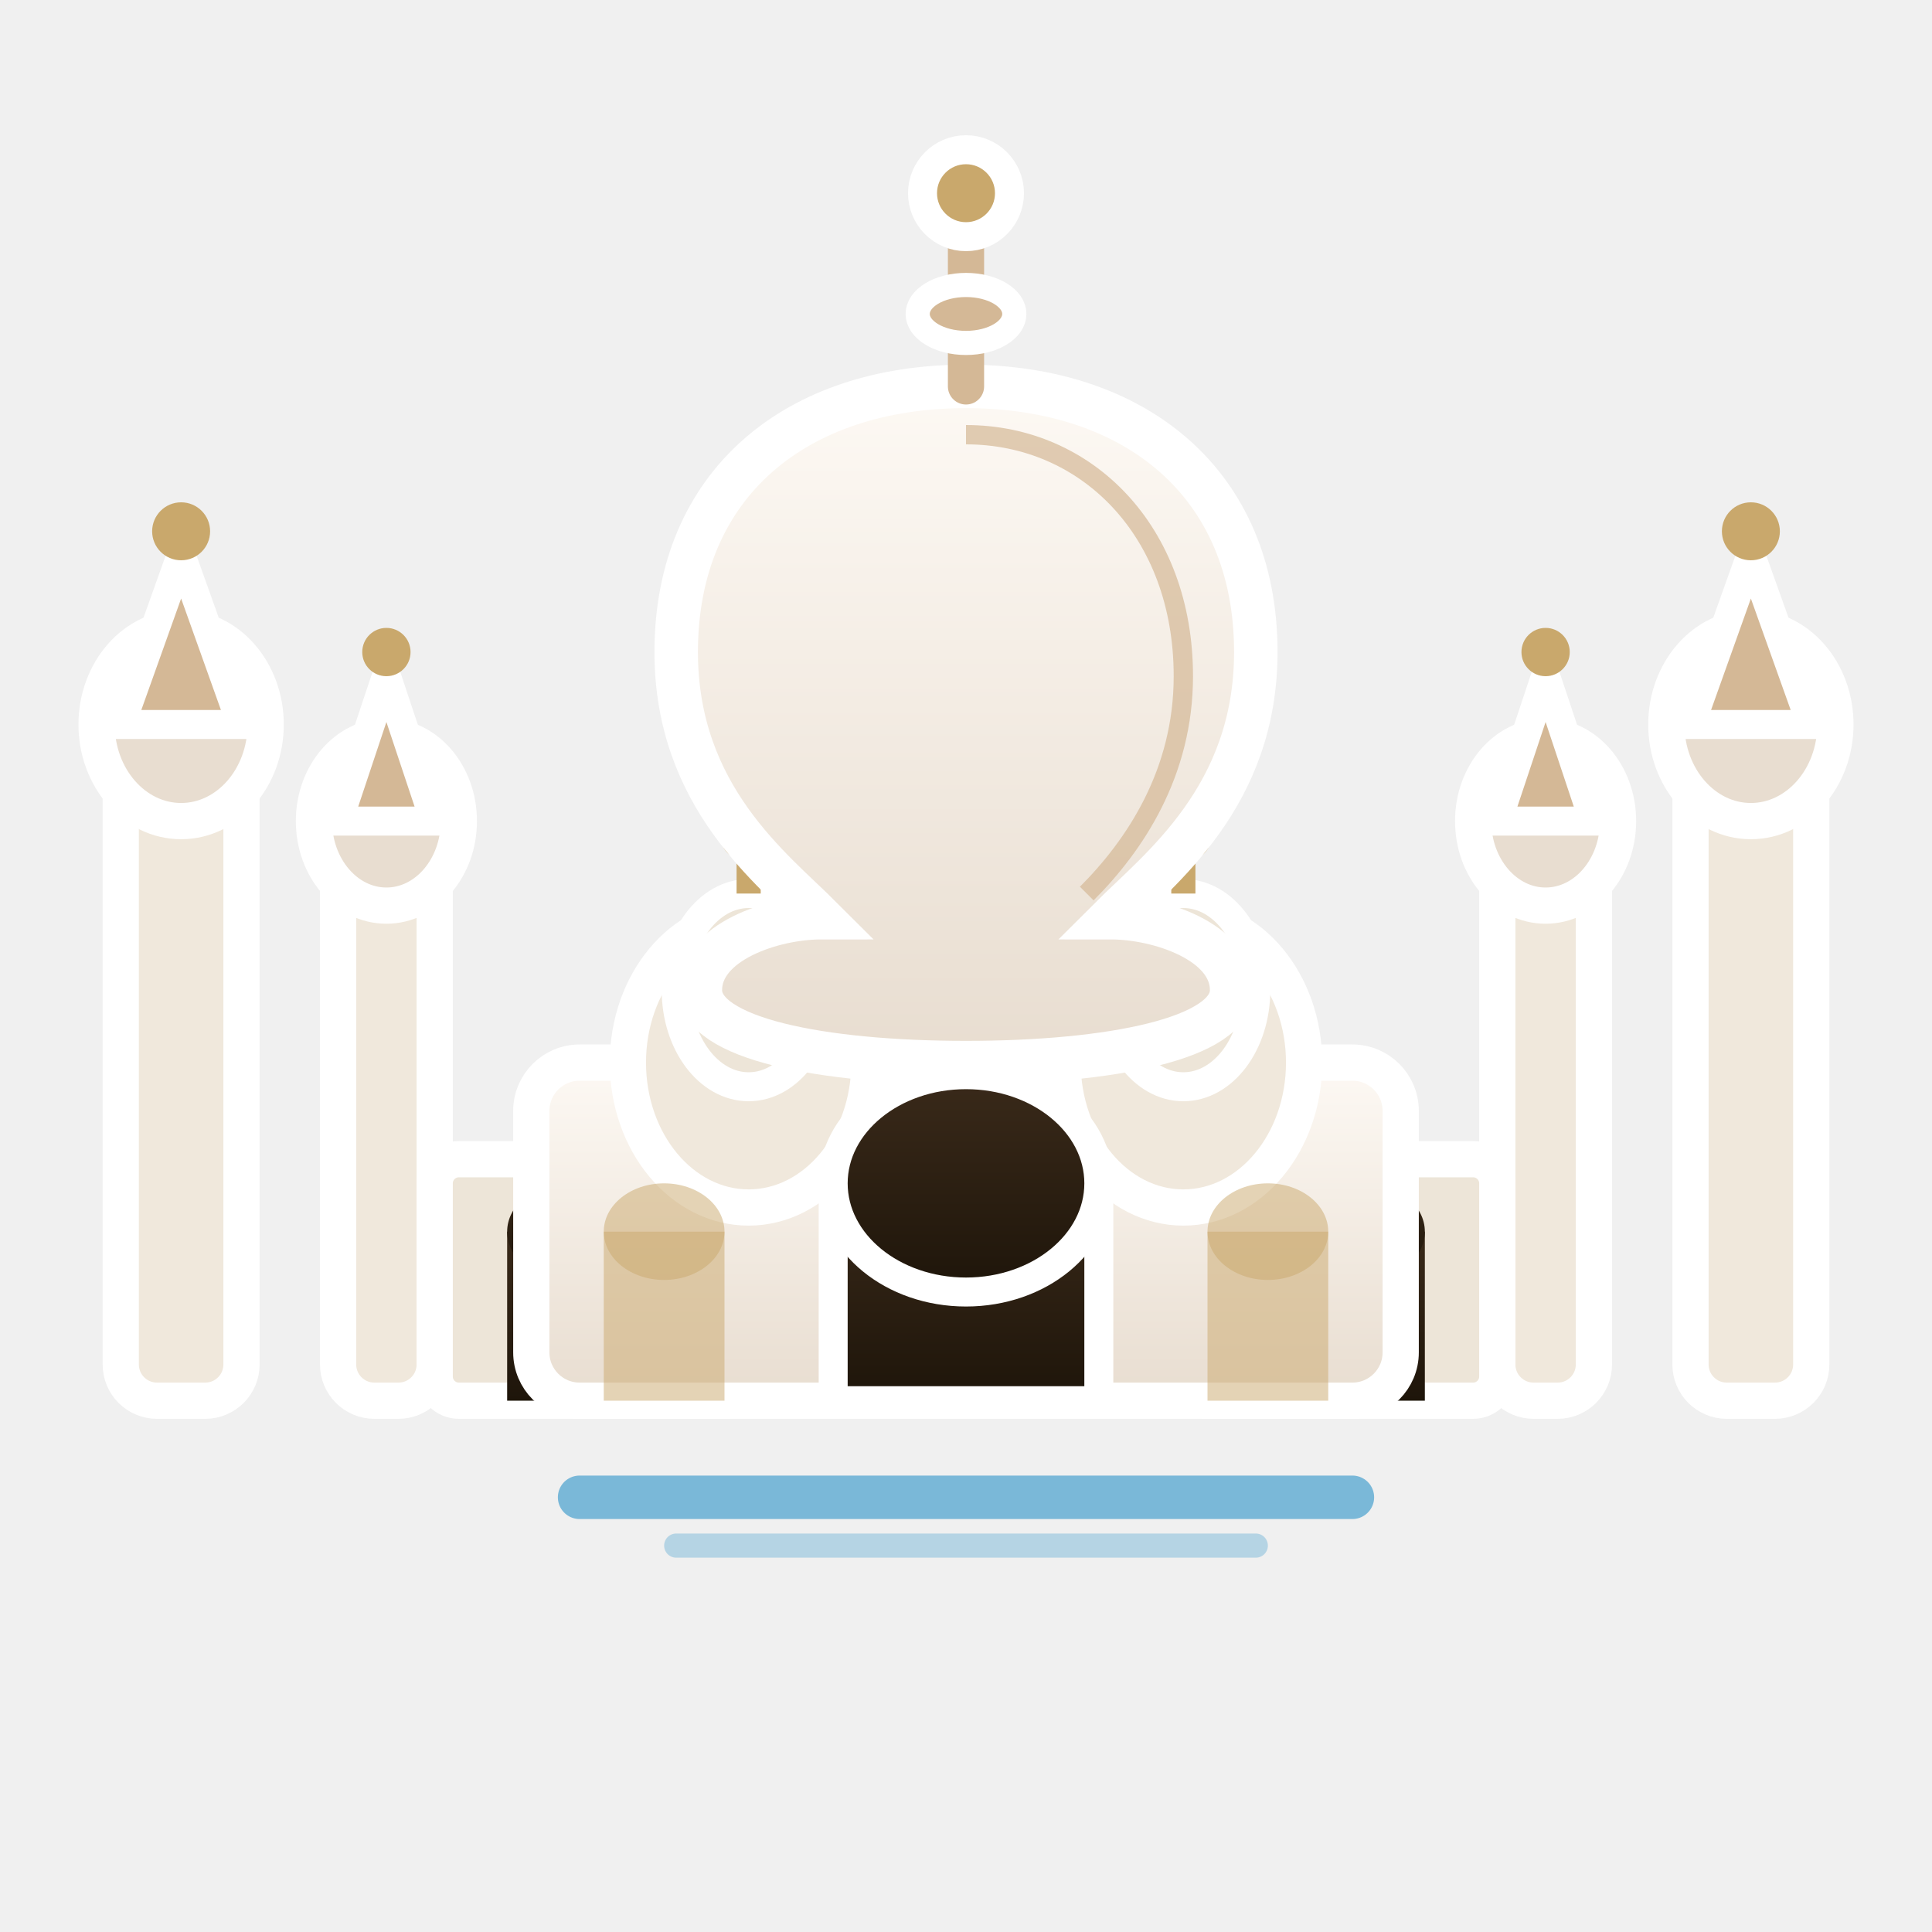
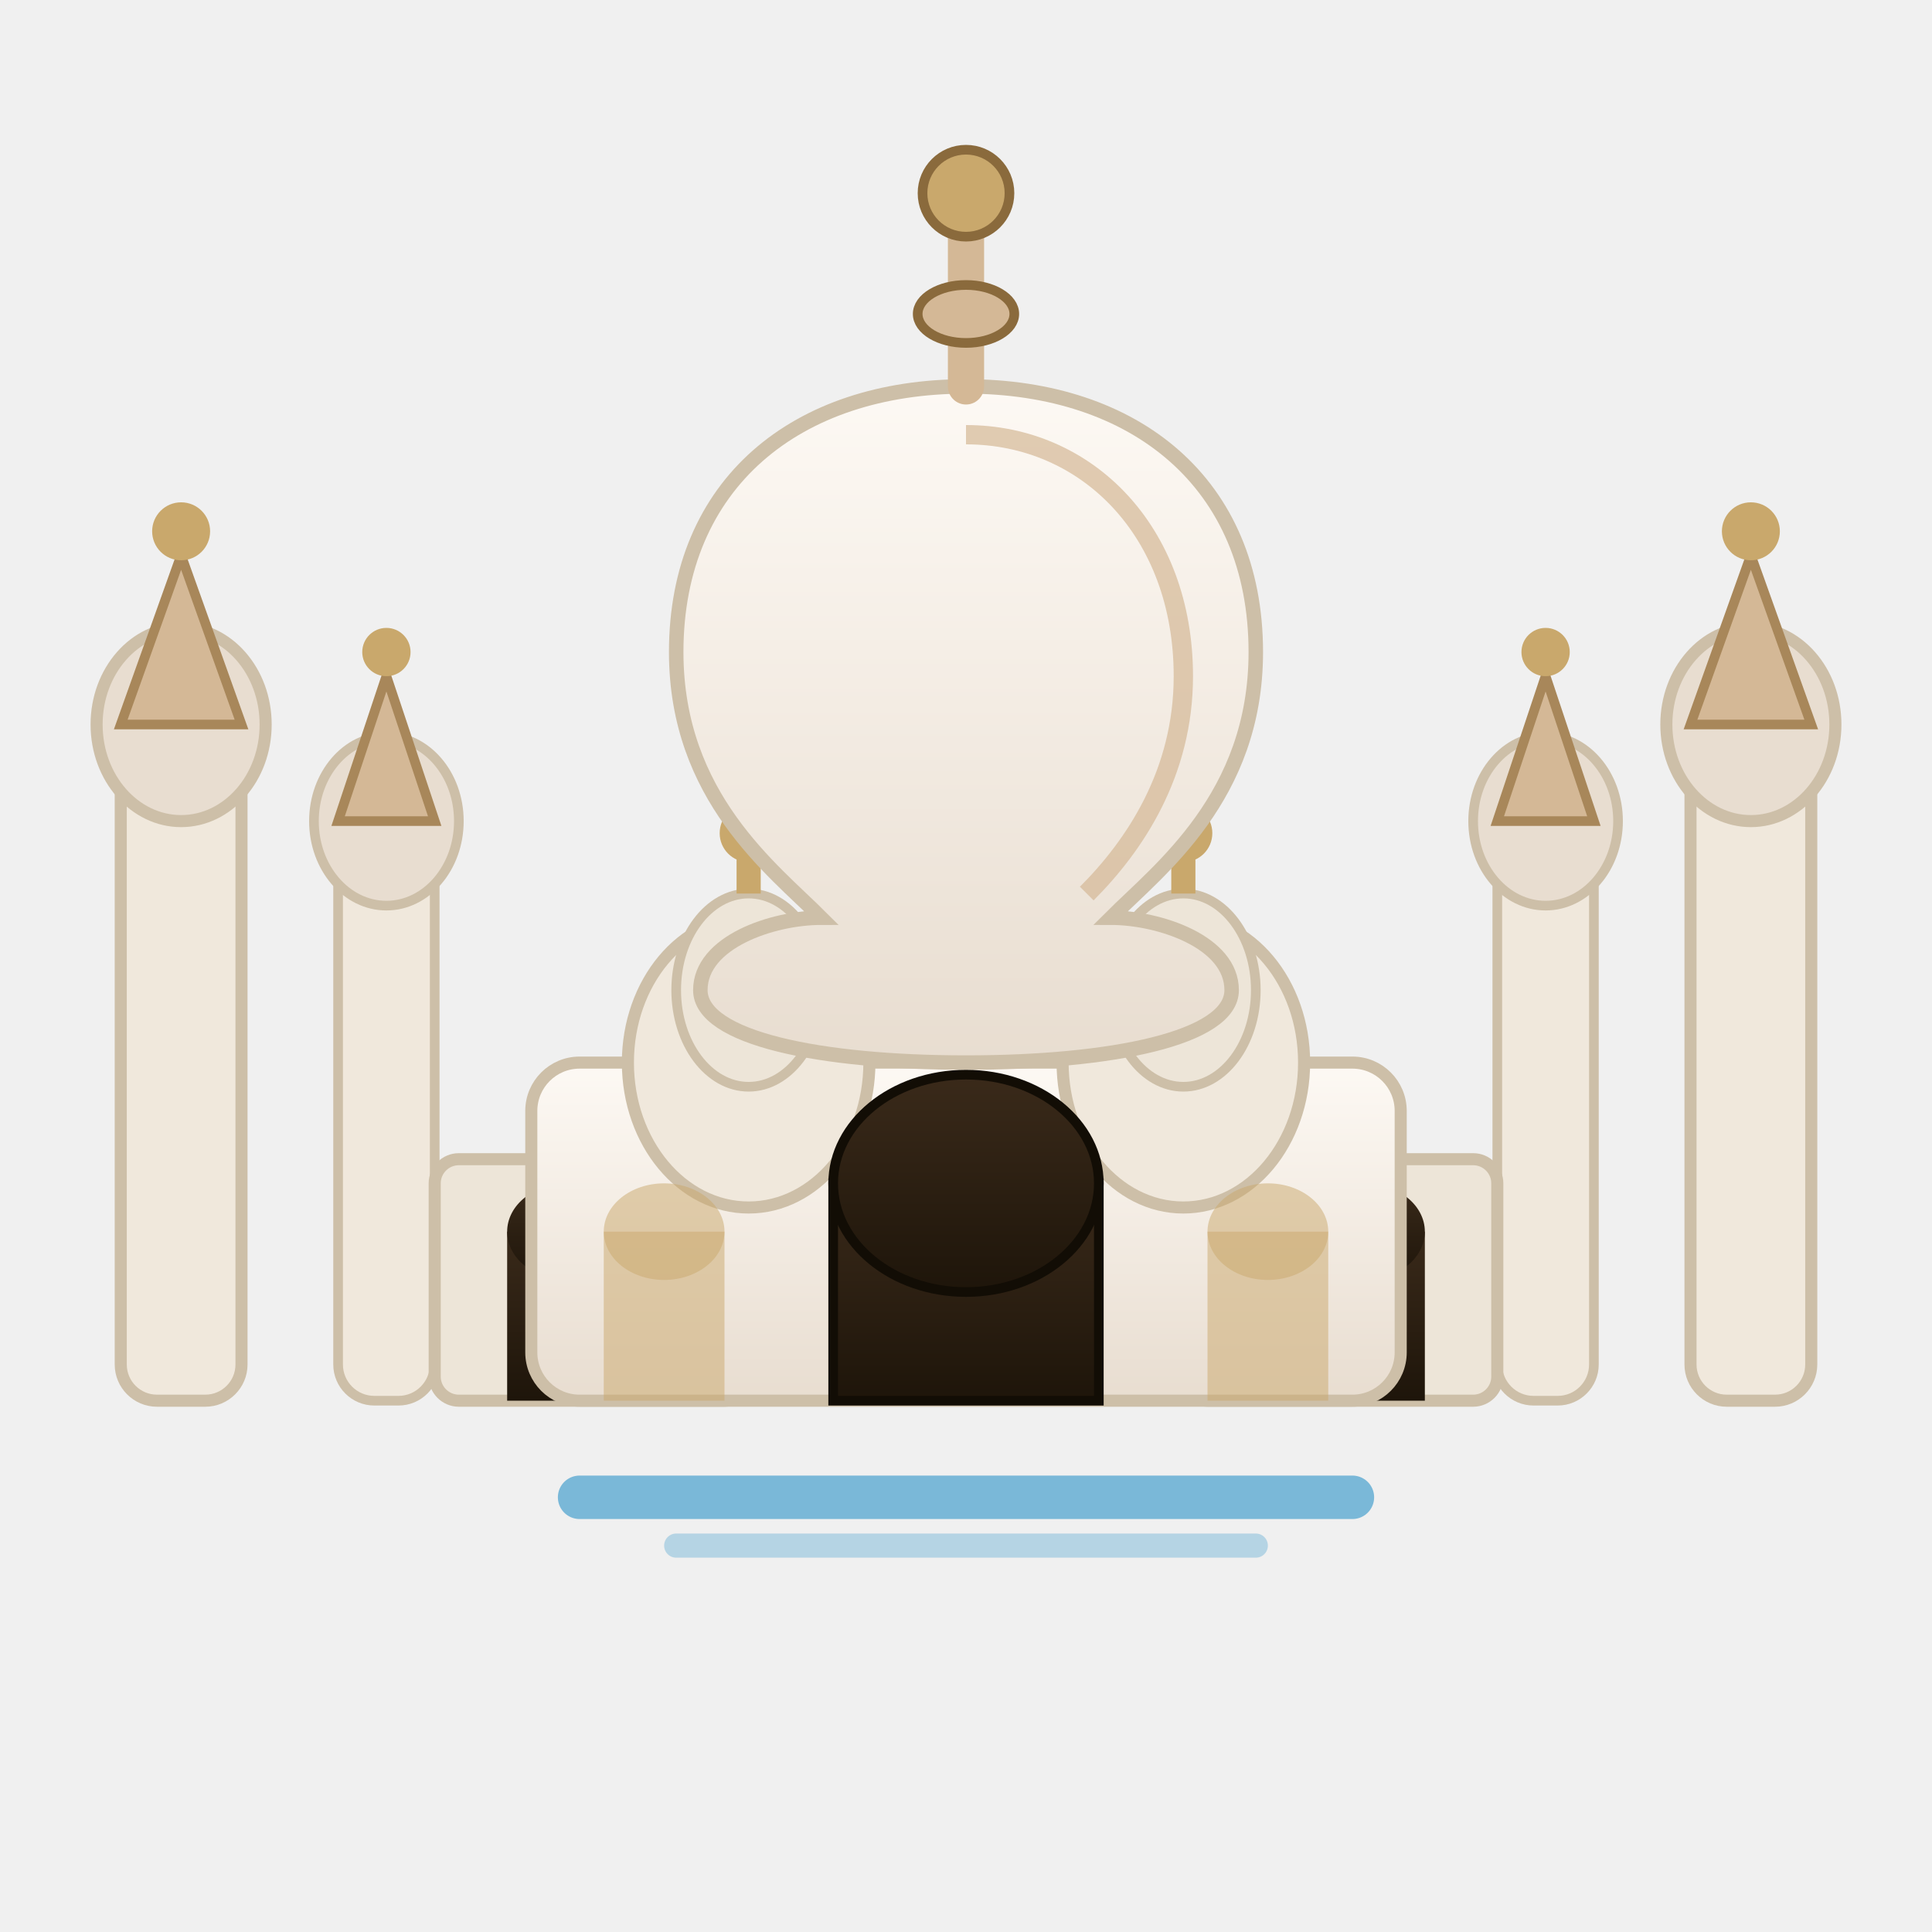
<svg xmlns="http://www.w3.org/2000/svg" viewBox="0 0 80 80">
  <defs>
    <linearGradient id="tj-dome" x1="0" y1="0" x2="0" y2="1">
      <stop offset="0%" stop-color="#fdf9f4" />
      <stop offset="100%" stop-color="#e8ddd0" />
    </linearGradient>
    <linearGradient id="tj-arch" x1="0" y1="0" x2="0" y2="1">
      <stop offset="0%" stop-color="#3a2a1a" />
      <stop offset="100%" stop-color="#1e150a" />
    </linearGradient>
  </defs>
-   <rect x="5" y="30" width="5" height="28" rx="1.5" fill="#f0e8dc" stroke="white" stroke-width="1.5" />
-   <ellipse cx="7.5" cy="30" rx="3.5" ry="4" fill="#e8ddd0" stroke="white" stroke-width="1.5" />
-   <polygon points="7.5,23 5,30 10,30" fill="#d4b896" stroke="white" stroke-width="1.2" />
+   <rect x="5" y="30" width="5" height="28" rx="1.5" fill="#f0e8dc" stroke="#cdbfa8" stroke-width="0.5" />
+   <ellipse cx="7.5" cy="30" rx="3.5" ry="4" fill="#e8ddd0" stroke="#cdbfa8" stroke-width="0.5" />
+   <polygon points="7.5,23 5,30 10,30" fill="#d4b896" stroke="#a8875a" stroke-width="0.4" />
  <circle cx="7.5" cy="22" r="1.2" fill="#c9a86c" />
-   <rect x="70" y="30" width="5" height="28" rx="1.5" fill="#f0e8dc" stroke="white" stroke-width="1.5" />
-   <ellipse cx="72.5" cy="30" rx="3.5" ry="4" fill="#e8ddd0" stroke="white" stroke-width="1.5" />
-   <polygon points="72.5,23 70,30 75,30" fill="#d4b896" stroke="white" stroke-width="1.2" />
+   <rect x="70" y="30" width="5" height="28" rx="1.5" fill="#f0e8dc" stroke="#cdbfa8" stroke-width="0.5" />
+   <ellipse cx="72.5" cy="30" rx="3.5" ry="4" fill="#e8ddd0" stroke="#cdbfa8" stroke-width="0.5" />
+   <polygon points="72.5,23 70,30 75,30" fill="#d4b896" stroke="#a8875a" stroke-width="0.4" />
  <circle cx="72.5" cy="22" r="1.2" fill="#c9a86c" />
-   <rect x="14" y="34" width="4" height="24" rx="1.5" fill="#f0e8dc" stroke="white" stroke-width="1.5" />
-   <ellipse cx="16" cy="34" rx="3" ry="3.5" fill="#e8ddd0" stroke="white" stroke-width="1.5" />
-   <polygon points="16,28 14,34 18,34" fill="#d4b896" stroke="white" stroke-width="1.2" />
+   <rect x="14" y="34" width="4" height="24" rx="1.5" fill="#f0e8dc" stroke="#cdbfa8" stroke-width="0.4" />
+   <ellipse cx="16" cy="34" rx="3" ry="3.5" fill="#e8ddd0" stroke="#cdbfa8" stroke-width="0.4" />
+   <polygon points="16,28 14,34 18,34" fill="#d4b896" stroke="#a8875a" stroke-width="0.4" />
  <circle cx="16" cy="27" r="1" fill="#c9a86c" />
-   <rect x="62" y="34" width="4" height="24" rx="1.5" fill="#f0e8dc" stroke="white" stroke-width="1.5" />
-   <ellipse cx="64" cy="34" rx="3" ry="3.5" fill="#e8ddd0" stroke="white" stroke-width="1.5" />
-   <polygon points="64,28 62,34 66,34" fill="#d4b896" stroke="white" stroke-width="1.2" />
+   <rect x="62" y="34" width="4" height="24" rx="1.5" fill="#f0e8dc" stroke="#cdbfa8" stroke-width="0.4" />
+   <ellipse cx="64" cy="34" rx="3" ry="3.5" fill="#e8ddd0" stroke="#cdbfa8" stroke-width="0.4" />
+   <polygon points="64,28 62,34 66,34" fill="#d4b896" stroke="#a8875a" stroke-width="0.4" />
  <circle cx="64" cy="27" r="1" fill="#c9a86c" />
-   <rect x="18" y="48" width="13" height="10" rx="1" fill="#ede5d8" stroke="white" stroke-width="1.5" />
+   <rect x="18" y="48" width="13" height="10" rx="1" fill="#ede5d8" stroke="#cdbfa8" stroke-width="0.5" />
  <rect x="21" y="51" width="5" height="7" rx="0" fill="url(#tj-arch)" />
  <ellipse cx="23.5" cy="51" rx="2.5" ry="2" fill="url(#tj-arch)" />
-   <rect x="49" y="48" width="13" height="10" rx="1" fill="#ede5d8" stroke="white" stroke-width="1.5" />
+   <rect x="49" y="48" width="13" height="10" rx="1" fill="#ede5d8" stroke="#cdbfa8" stroke-width="0.5" />
  <rect x="54" y="51" width="5" height="7" rx="0" fill="url(#tj-arch)" />
  <ellipse cx="56.5" cy="51" rx="2.5" ry="2" fill="url(#tj-arch)" />
-   <rect x="22" y="44" width="36" height="14" rx="2" fill="url(#tj-dome)" stroke="white" stroke-width="1.5" />
-   <ellipse cx="31" cy="44" rx="5" ry="6" fill="#f0e8dc" stroke="white" stroke-width="1.5" />
-   <ellipse cx="31" cy="41" rx="3" ry="4" fill="#ede5d8" stroke="white" stroke-width="1.2" />
+   <rect x="22" y="44" width="36" height="14" rx="2" fill="url(#tj-dome)" stroke="#cdbfa8" stroke-width="0.5" />
+   <ellipse cx="31" cy="44" rx="5" ry="6" fill="#f0e8dc" stroke="#cdbfa8" stroke-width="0.5" />
+   <ellipse cx="31" cy="41" rx="3" ry="4" fill="#ede5d8" stroke="#cdbfa8" stroke-width="0.4" />
  <line x1="31" y1="35" x2="31" y2="37" stroke="#c9a86c" stroke-width="1" />
  <circle cx="31" cy="34.5" r="1.2" fill="#c9a86c" />
-   <ellipse cx="49" cy="44" rx="5" ry="6" fill="#f0e8dc" stroke="white" stroke-width="1.5" />
-   <ellipse cx="49" cy="41" rx="3" ry="4" fill="#ede5d8" stroke="white" stroke-width="1.2" />
+   <ellipse cx="49" cy="44" rx="5" ry="6" fill="#f0e8dc" stroke="#cdbfa8" stroke-width="0.5" />
+   <ellipse cx="49" cy="41" rx="3" ry="4" fill="#ede5d8" stroke="#cdbfa8" stroke-width="0.4" />
  <line x1="49" y1="35" x2="49" y2="37" stroke="#c9a86c" stroke-width="1" />
  <circle cx="49" cy="34.5" r="1.2" fill="#c9a86c" />
-   <path d="M40,16     C47,16 52,20 52,27     C52,33 48,36 46,38     C48,38 51,39 51,41     C51,43 46,44 40,44     C34,44 29,43 29,41     C29,39 32,38 34,38     C32,36 28,33 28,27     C28,20 33,16 40,16 Z" fill="url(#tj-dome)" stroke="white" stroke-width="1.8" />
+   <path d="M40,16     C47,16 52,20 52,27     C52,33 48,36 46,38     C48,38 51,39 51,41     C51,43 46,44 40,44     C34,44 29,43 29,41     C29,39 32,38 34,38     C32,36 28,33 28,27     C28,20 33,16 40,16 Z" fill="url(#tj-dome)" stroke="#cdbfa8" stroke-width="0.6" />
  <path d="M40,18 C45,18 49,22 49,28 C49,32 47,35 45,37" fill="none" stroke="#d4b896" stroke-width="0.8" opacity="0.7" />
  <line x1="40" y1="8" x2="40" y2="16" stroke="#d4b896" stroke-width="1.5" stroke-linecap="round" />
-   <circle cx="40" cy="8" r="1.8" fill="#c9a86c" stroke="white" stroke-width="1.2" />
-   <ellipse cx="40" cy="13" rx="2" ry="1.2" fill="#d4b896" stroke="white" stroke-width="1" />
-   <rect x="34.5" y="49" width="11" height="9" rx="0" fill="url(#tj-arch)" stroke="white" stroke-width="1.2" />
-   <ellipse cx="40" cy="49" rx="5.5" ry="4.5" fill="url(#tj-arch)" stroke="white" stroke-width="1.2" />
+   <circle cx="40" cy="8" r="1.8" fill="#c9a86c" stroke="#8a6a3c" stroke-width="0.4" />
+   <ellipse cx="40" cy="13" rx="2" ry="1.2" fill="#d4b896" stroke="#8a6a3c" stroke-width="0.4" />
+   <rect x="34.5" y="49" width="11" height="9" rx="0" fill="url(#tj-arch)" stroke="#120d05" stroke-width="0.4" />
+   <ellipse cx="40" cy="49" rx="5.5" ry="4.5" fill="url(#tj-arch)" stroke="#120d05" stroke-width="0.4" />
  <rect x="25" y="51" width="5" height="7" rx="0" fill="#c9a86c" opacity="0.5" />
  <ellipse cx="27.5" cy="51" rx="2.5" ry="2" fill="#c9a86c" opacity="0.5" />
  <rect x="50" y="51" width="5" height="7" rx="0" fill="#c9a86c" opacity="0.5" />
  <ellipse cx="52.5" cy="51" rx="2.5" ry="2" fill="#c9a86c" opacity="0.5" />
  <line x1="24" y1="62" x2="56" y2="62" stroke="#7ab8d8" stroke-width="1.8" stroke-linecap="round" />
  <line x1="28" y1="64" x2="52" y2="64" stroke="#7ab8d8" stroke-width="1" stroke-linecap="round" opacity="0.5" />
</svg>
